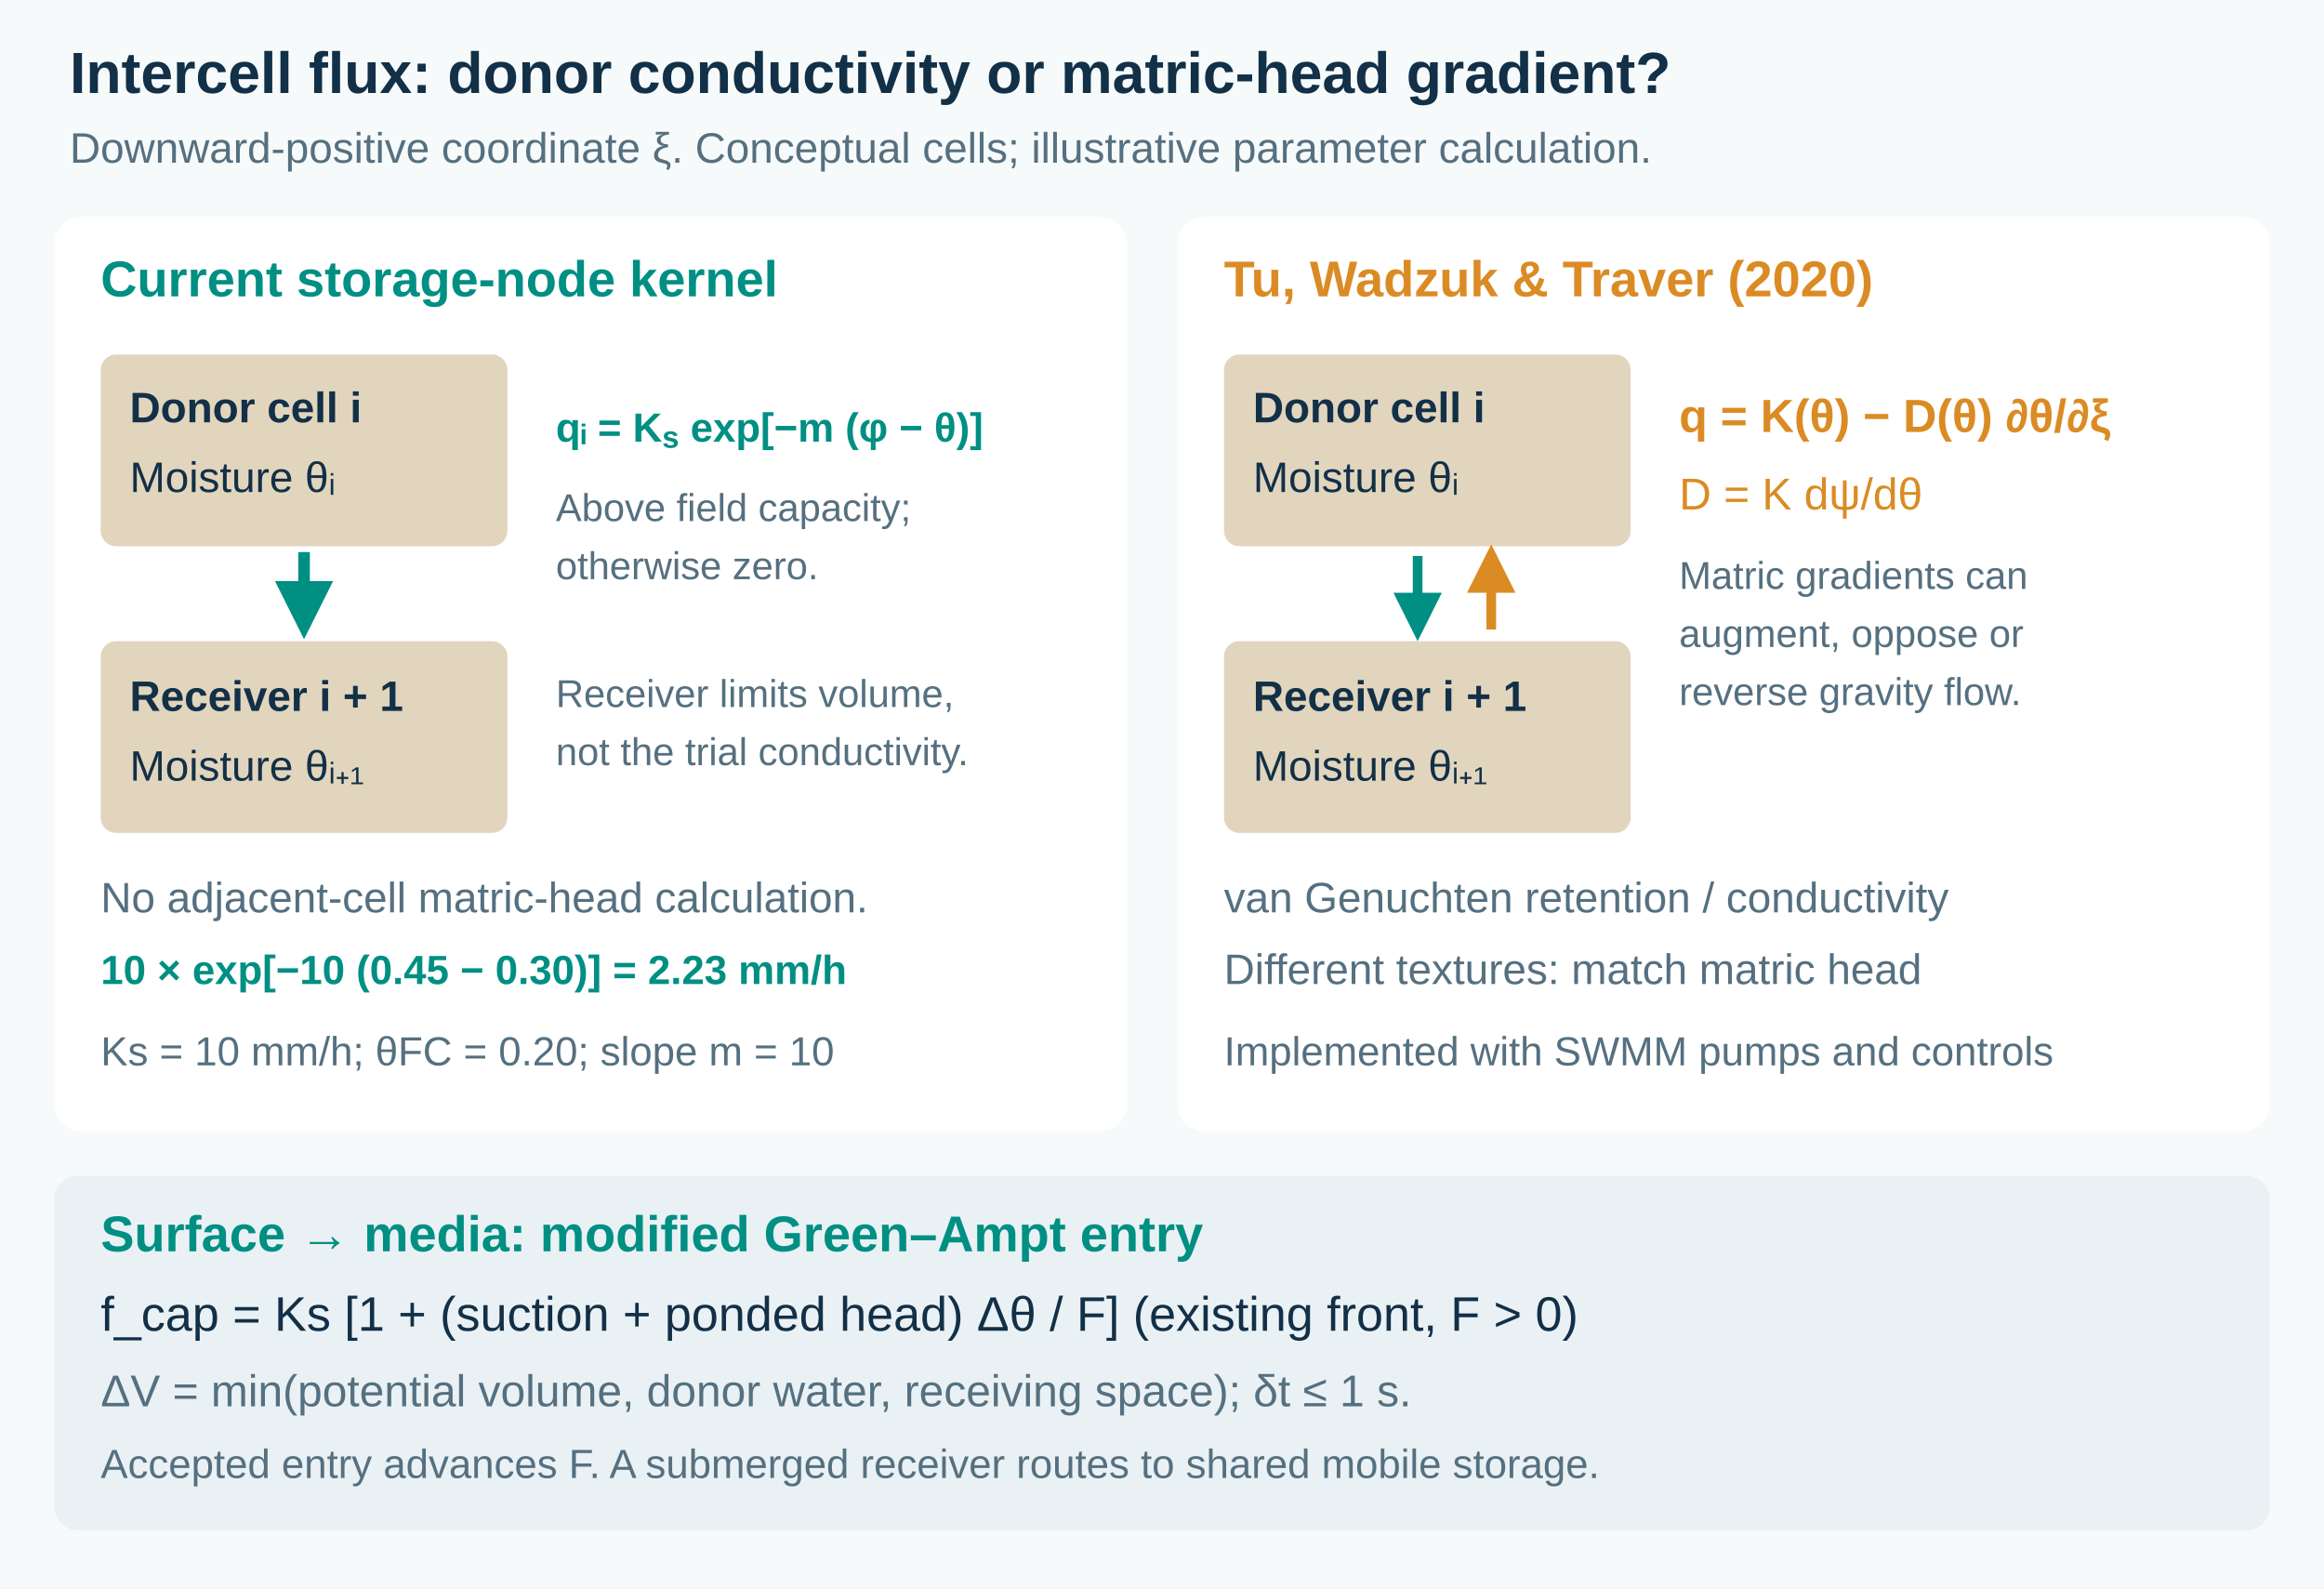
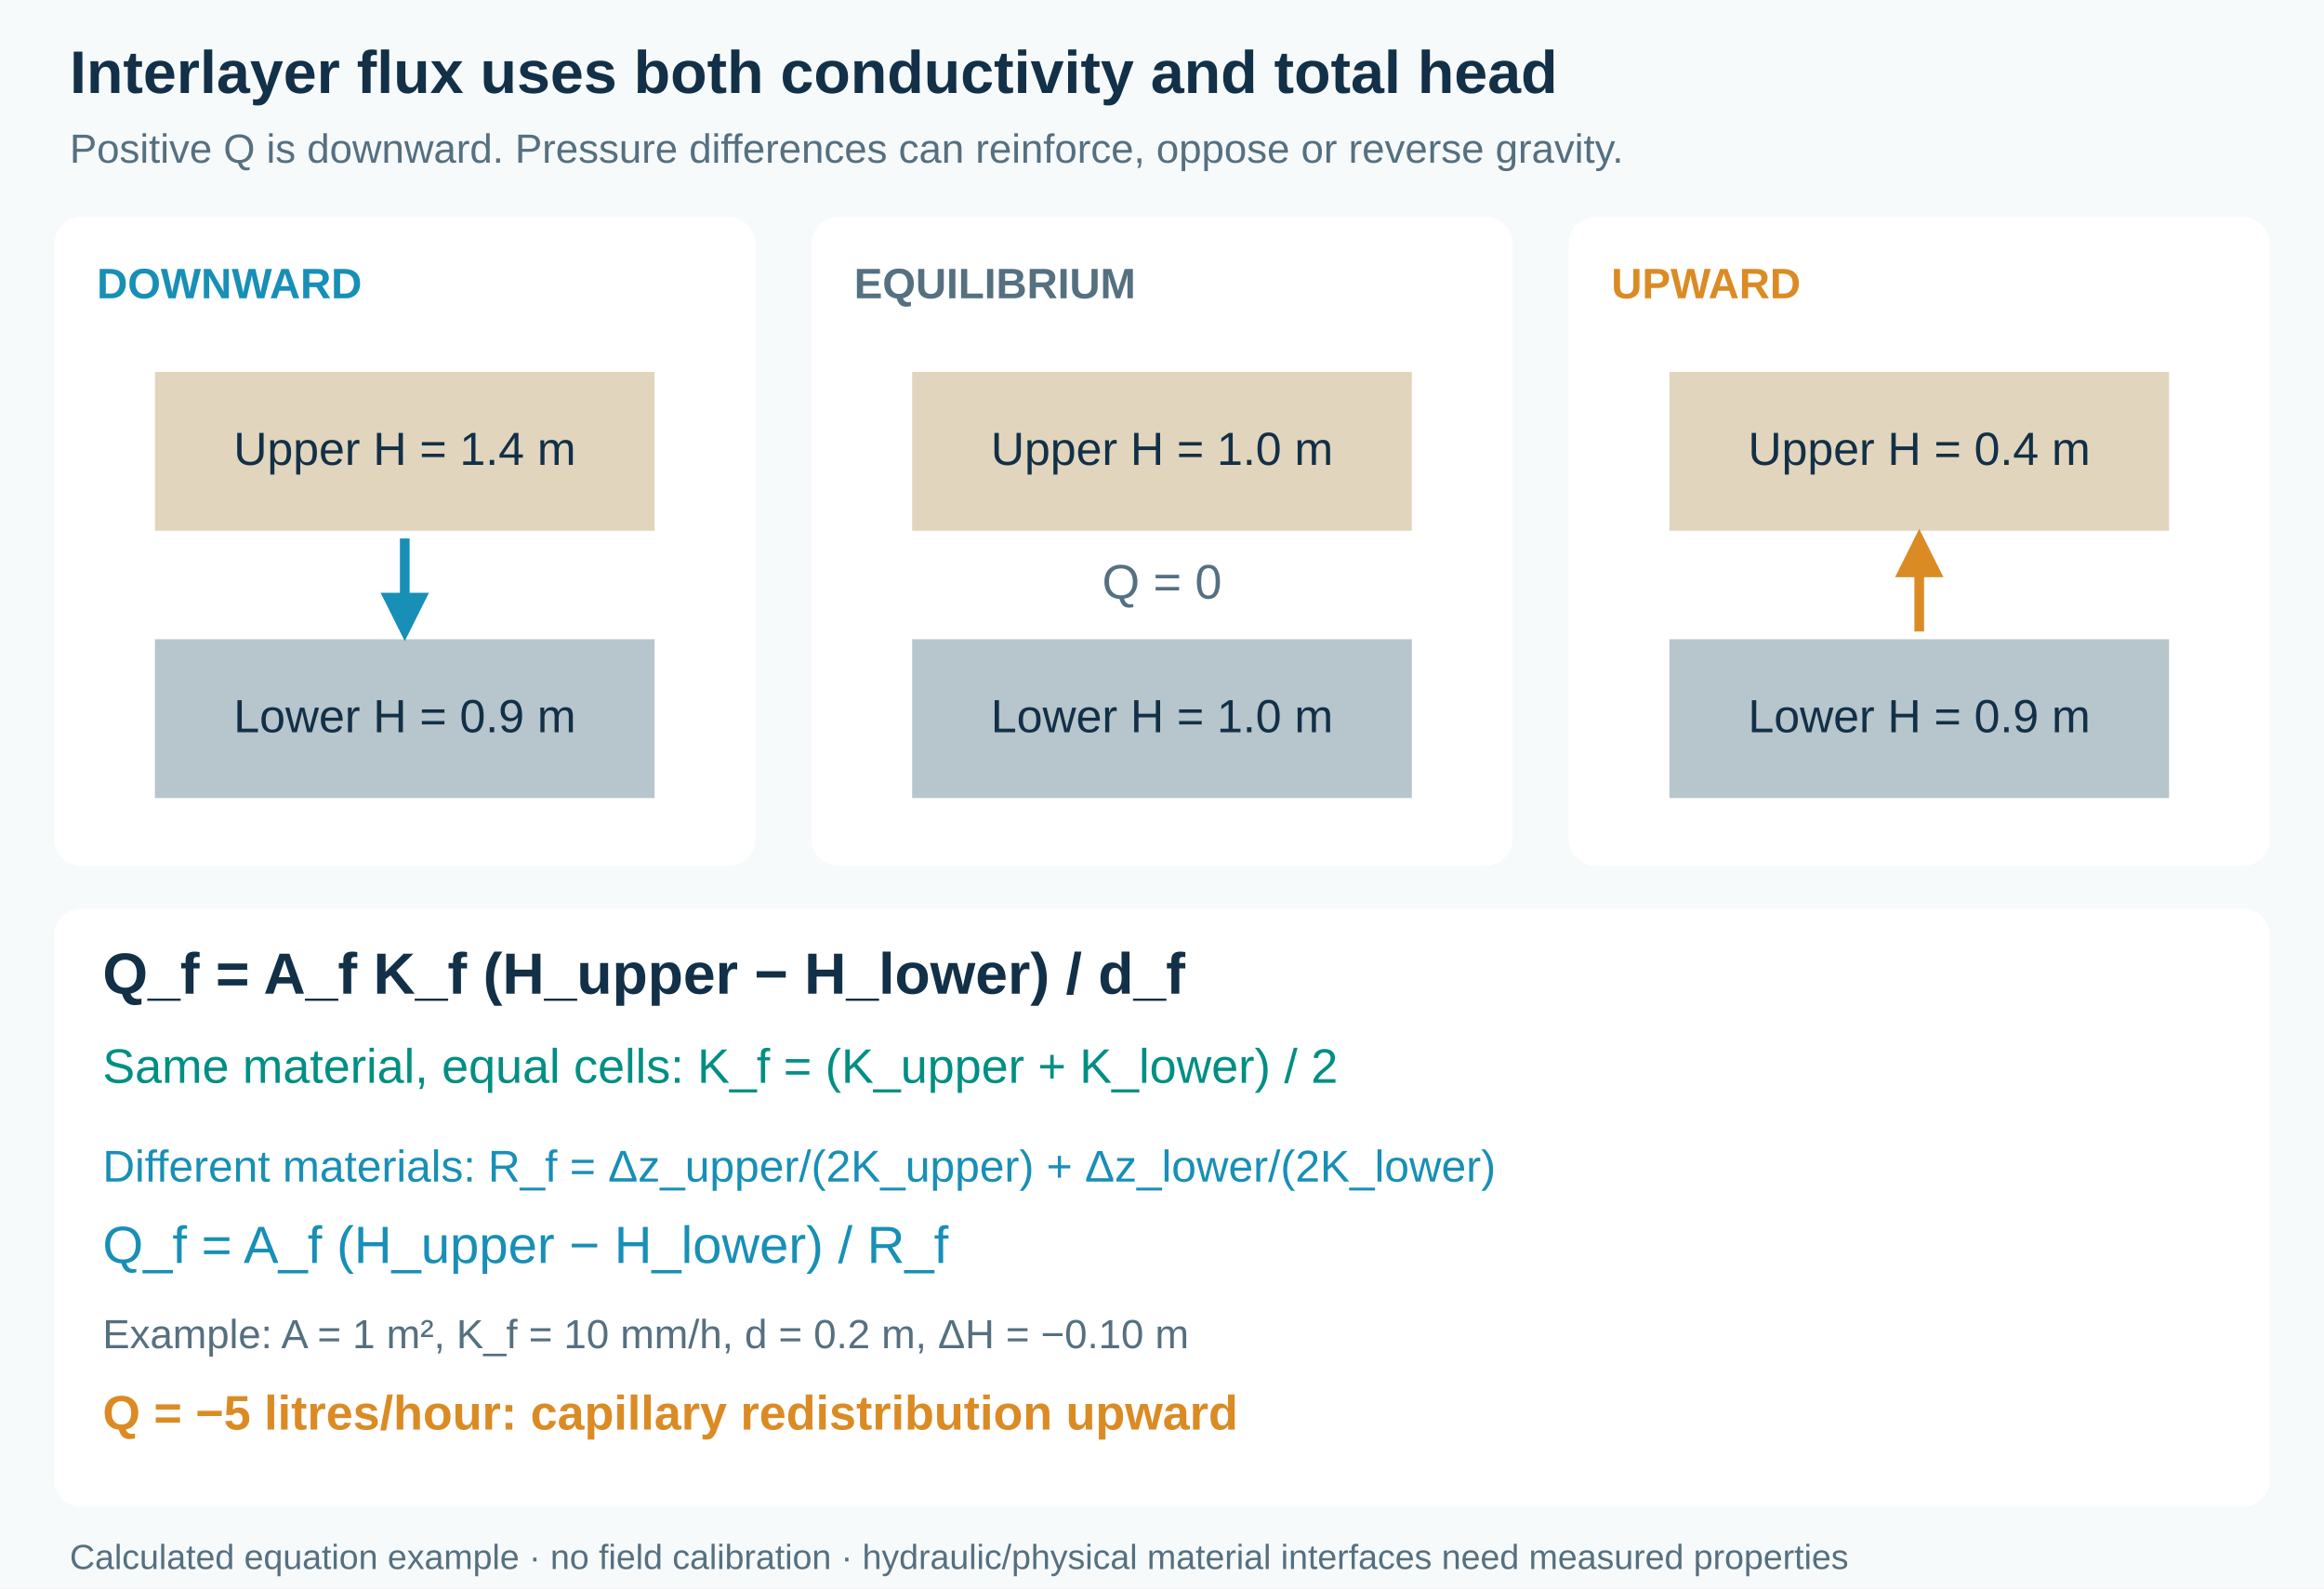
<svg xmlns="http://www.w3.org/2000/svg" width="1200" height="820" viewBox="0 0 1200 820" font-family="Arial, sans-serif">
  <defs>
    <marker id="arrow" viewBox="0 0 10 10" refX="8" refY="5" markerWidth="5" markerHeight="5" orient="auto-start-reverse">
      <path d="M0 0 L10 5 L0 10Z" fill="context-stroke" />
    </marker>
  </defs>
  <rect x="0" y="0" width="1200" height="820" rx="0" fill="#f7fafb" stroke="none" opacity="1" />
-   <text x="36" y="48" font-size="30" fill="#123047" font-weight="bold" text-anchor="start">Intercell flux: donor conductivity or matric-head gradient?</text>
-   <text x="36" y="84" font-size="22" fill="#557080" font-weight="normal" text-anchor="start">Downward-positive coordinate ξ. Conceptual cells; illustrative parameter calculation.</text>
-   <rect x="28" y="112" width="554" height="472" rx="14" fill="white" stroke="none" opacity="1" />
-   <rect x="608" y="112" width="564" height="472" rx="14" fill="white" stroke="none" opacity="1" />
-   <text x="52" y="153" font-size="26" fill="#008f83" font-weight="bold" text-anchor="start">Current storage-node kernel</text>
-   <text x="632" y="153" font-size="26" fill="#db8b24" font-weight="bold" text-anchor="start">Tu, Wadzuk &amp; Traver (2020)</text>
-   <rect x="52" y="183" width="210" height="99" rx="8" fill="#e2d5bd" stroke="none" opacity="1" />
-   <rect x="52" y="331" width="210" height="99" rx="8" fill="#e2d5bd" stroke="none" opacity="1" />
-   <text x="67" y="218" font-size="22" fill="#123047" font-weight="bold" text-anchor="start">Donor cell i</text>
-   <text x="67" y="254" font-size="22" fill="#123047" font-weight="normal" text-anchor="start">Moisture θᵢ</text>
-   <text x="67" y="367" font-size="22" fill="#123047" font-weight="bold" text-anchor="start">Receiver i + 1</text>
-   <text x="67" y="403" font-size="22" fill="#123047" font-weight="normal" text-anchor="start">Moisture θᵢ₊₁</text>
-   <rect x="632" y="183" width="210" height="99" rx="8" fill="#e2d5bd" stroke="none" opacity="1" />
-   <rect x="632" y="331" width="210" height="99" rx="8" fill="#e2d5bd" stroke="none" opacity="1" />
-   <text x="647" y="218" font-size="22" fill="#123047" font-weight="bold" text-anchor="start">Donor cell i</text>
-   <text x="647" y="254" font-size="22" fill="#123047" font-weight="normal" text-anchor="start">Moisture θᵢ</text>
-   <text x="647" y="367" font-size="22" fill="#123047" font-weight="bold" text-anchor="start">Receiver i + 1</text>
-   <text x="647" y="403" font-size="22" fill="#123047" font-weight="normal" text-anchor="start">Moisture θᵢ₊₁</text>
-   <line x1="157" y1="285" x2="157" y2="324" stroke="#008f83" stroke-width="6" marker-end="url(#arrow)" />
-   <text x="287" y="228" font-size="21" fill="#008f83" font-weight="bold" text-anchor="start">qᵢ = K<tspan baseline-shift="sub" font-size="75%">s</tspan> exp[−m (φ − θ)]</text>
-   <text x="287" y="269" font-size="20" fill="#557080" font-weight="normal" text-anchor="start">Above field capacity;</text>
-   <text x="287" y="299" font-size="20" fill="#557080" font-weight="normal" text-anchor="start">otherwise zero.</text>
-   <text x="287" y="365" font-size="20" fill="#557080" font-weight="normal" text-anchor="start">Receiver limits volume,</text>
-   <text x="287" y="395" font-size="20" fill="#557080" font-weight="normal" text-anchor="start">not the trial conductivity.</text>
-   <text x="52" y="471" font-size="22" fill="#557080" font-weight="normal" text-anchor="start">No adjacent-cell matric-head calculation.</text>
-   <text x="52" y="508" font-size="21" fill="#008f83" font-weight="bold" text-anchor="start">10 × exp[−10 (0.45 − 0.30)] = 2.23 mm/h</text>
-   <text x="52" y="550" font-size="21" fill="#557080" font-weight="normal" text-anchor="start">Ks = 10 mm/h; θFC = 0.20; slope m = 10</text>
-   <line x1="732" y1="287" x2="732" y2="326" stroke="#008f83" stroke-width="5" marker-end="url(#arrow)" />
-   <line x1="770" y1="325" x2="770" y2="286" stroke="#db8b24" stroke-width="5" marker-end="url(#arrow)" />
-   <text x="867" y="223" font-size="24" fill="#db8b24" font-weight="bold" text-anchor="start">q = K(θ) − D(θ) ∂θ/∂ξ</text>
-   <text x="867" y="263" font-size="23" fill="#db8b24" font-weight="normal" text-anchor="start">D = K dψ/dθ</text>
-   <text x="867" y="304" font-size="20" fill="#557080" font-weight="normal" text-anchor="start">Matric gradients can</text>
-   <text x="867" y="334" font-size="20" fill="#557080" font-weight="normal" text-anchor="start">augment, oppose or</text>
-   <text x="867" y="364" font-size="20" fill="#557080" font-weight="normal" text-anchor="start">reverse gravity flow.</text>
-   <text x="632" y="471" font-size="22" fill="#557080" font-weight="normal" text-anchor="start">van Genuchten retention / conductivity</text>
-   <text x="632" y="508" font-size="22" fill="#557080" font-weight="normal" text-anchor="start">Different textures: match matric head</text>
-   <text x="632" y="550" font-size="21" fill="#557080" font-weight="normal" text-anchor="start">Implemented with SWMM pumps and controls</text>
-   <rect x="28" y="607" width="1144" height="183" rx="12" fill="#eaf1f4" stroke="none" opacity="1" />
-   <text x="52" y="646" font-size="26" fill="#008f83" font-weight="bold" text-anchor="start">Surface → media: modified Green–Ampt entry</text>
-   <text x="52" y="687" font-size="25" fill="#123047" font-weight="normal" text-anchor="start">f_cap = Ks [1 + (suction + ponded head) Δθ / F]     (existing front, F &gt; 0)</text>
-   <text x="52" y="726" font-size="23" fill="#557080" font-weight="normal" text-anchor="start">ΔV = min(potential volume, donor water, receiving space); δt ≤ 1 s.</text>
-   <text x="52" y="763" font-size="21" fill="#557080" font-weight="normal" text-anchor="start">Accepted entry advances F. A submerged receiver routes to shared mobile storage.</text>
+   <text x="36" y="48" font-size="31" fill="#123047" font-weight="bold" text-anchor="start">Interlayer flux uses both conductivity and total head</text>
+   <text x="36" y="84" font-size="21" fill="#557080" font-weight="normal" text-anchor="start">Positive Q is downward. Pressure differences can reinforce, oppose or reverse gravity.</text>
+   <rect x="28" y="112" width="362" height="335" rx="14" fill="white" stroke="none" opacity="1" />
+   <text x="50" y="154" font-size="22" fill="#188fb6" font-weight="bold" text-anchor="start">DOWNWARD</text>
+   <rect x="80" y="192" width="258" height="82" rx="0" fill="#e2d5bd" stroke="none" opacity="1" />
+   <rect x="80" y="330" width="258" height="82" rx="0" fill="#b7c5cc" stroke="none" opacity="1" />
+   <text x="209" y="240" font-size="24" fill="#123047" font-weight="normal" text-anchor="middle">Upper H = 1.4 m</text>
+   <text x="209" y="378" font-size="24" fill="#123047" font-weight="normal" text-anchor="middle">Lower H = 0.9 m</text>
+   <line x1="209" y1="278" x2="209" y2="326" stroke="#188fb6" stroke-width="5" marker-end="url(#arrow)" />
+   <rect x="419" y="112" width="362" height="335" rx="14" fill="white" stroke="none" opacity="1" />
+   <text x="441" y="154" font-size="22" fill="#557080" font-weight="bold" text-anchor="start">EQUILIBRIUM</text>
+   <rect x="471" y="192" width="258" height="82" rx="0" fill="#e2d5bd" stroke="none" opacity="1" />
+   <rect x="471" y="330" width="258" height="82" rx="0" fill="#b7c5cc" stroke="none" opacity="1" />
+   <text x="600" y="240" font-size="24" fill="#123047" font-weight="normal" text-anchor="middle">Upper H = 1.0 m</text>
+   <text x="600" y="378" font-size="24" fill="#123047" font-weight="normal" text-anchor="middle">Lower H = 1.0 m</text>
+   <text x="600" y="309" font-size="25" fill="#557080" font-weight="normal" text-anchor="middle">Q = 0</text>
+   <rect x="810" y="112" width="362" height="335" rx="14" fill="white" stroke="none" opacity="1" />
+   <text x="832" y="154" font-size="22" fill="#db8b24" font-weight="bold" text-anchor="start">UPWARD</text>
+   <rect x="862" y="192" width="258" height="82" rx="0" fill="#e2d5bd" stroke="none" opacity="1" />
+   <rect x="862" y="330" width="258" height="82" rx="0" fill="#b7c5cc" stroke="none" opacity="1" />
+   <text x="991" y="240" font-size="24" fill="#123047" font-weight="normal" text-anchor="middle">Upper H = 0.4 m</text>
+   <text x="991" y="378" font-size="24" fill="#123047" font-weight="normal" text-anchor="middle">Lower H = 0.9 m</text>
+   <line x1="991" y1="326" x2="991" y2="278" stroke="#db8b24" stroke-width="5" marker-end="url(#arrow)" />
+   <rect x="28" y="469" width="1144" height="309" rx="14" fill="white" stroke="none" opacity="1" />
+   <text x="53" y="513" font-size="30" fill="#123047" font-weight="bold" text-anchor="start">Q_f = A_f K_f (H_upper − H_lower) / d_f</text>
+   <text x="53" y="559" font-size="25" fill="#008f83" font-weight="normal" text-anchor="start">Same material, equal cells: K_f = (K_upper + K_lower) / 2</text>
+   <text x="53" y="610" font-size="23" fill="#188fb6" font-weight="normal" text-anchor="start">Different materials: R_f = Δz_upper/(2K_upper) + Δz_lower/(2K_lower)</text>
+   <text x="53" y="652" font-size="27" fill="#188fb6" font-weight="normal" text-anchor="start">Q_f = A_f (H_upper − H_lower) / R_f</text>
+   <text x="53" y="696" font-size="21" fill="#557080" font-weight="normal" text-anchor="start">Example: A = 1 m², K_f = 10 mm/h, d = 0.2 m, ΔH = −0.10 m</text>
+   <text x="53" y="738" font-size="25" fill="#db8b24" font-weight="bold" text-anchor="start">Q = −5 litres/hour: capillary redistribution upward</text>
+   <text x="36" y="810" font-size="18" fill="#557080" font-weight="normal" text-anchor="start">Calculated equation example · no field calibration · hydraulic/physical material interfaces need measured properties</text>
</svg>
